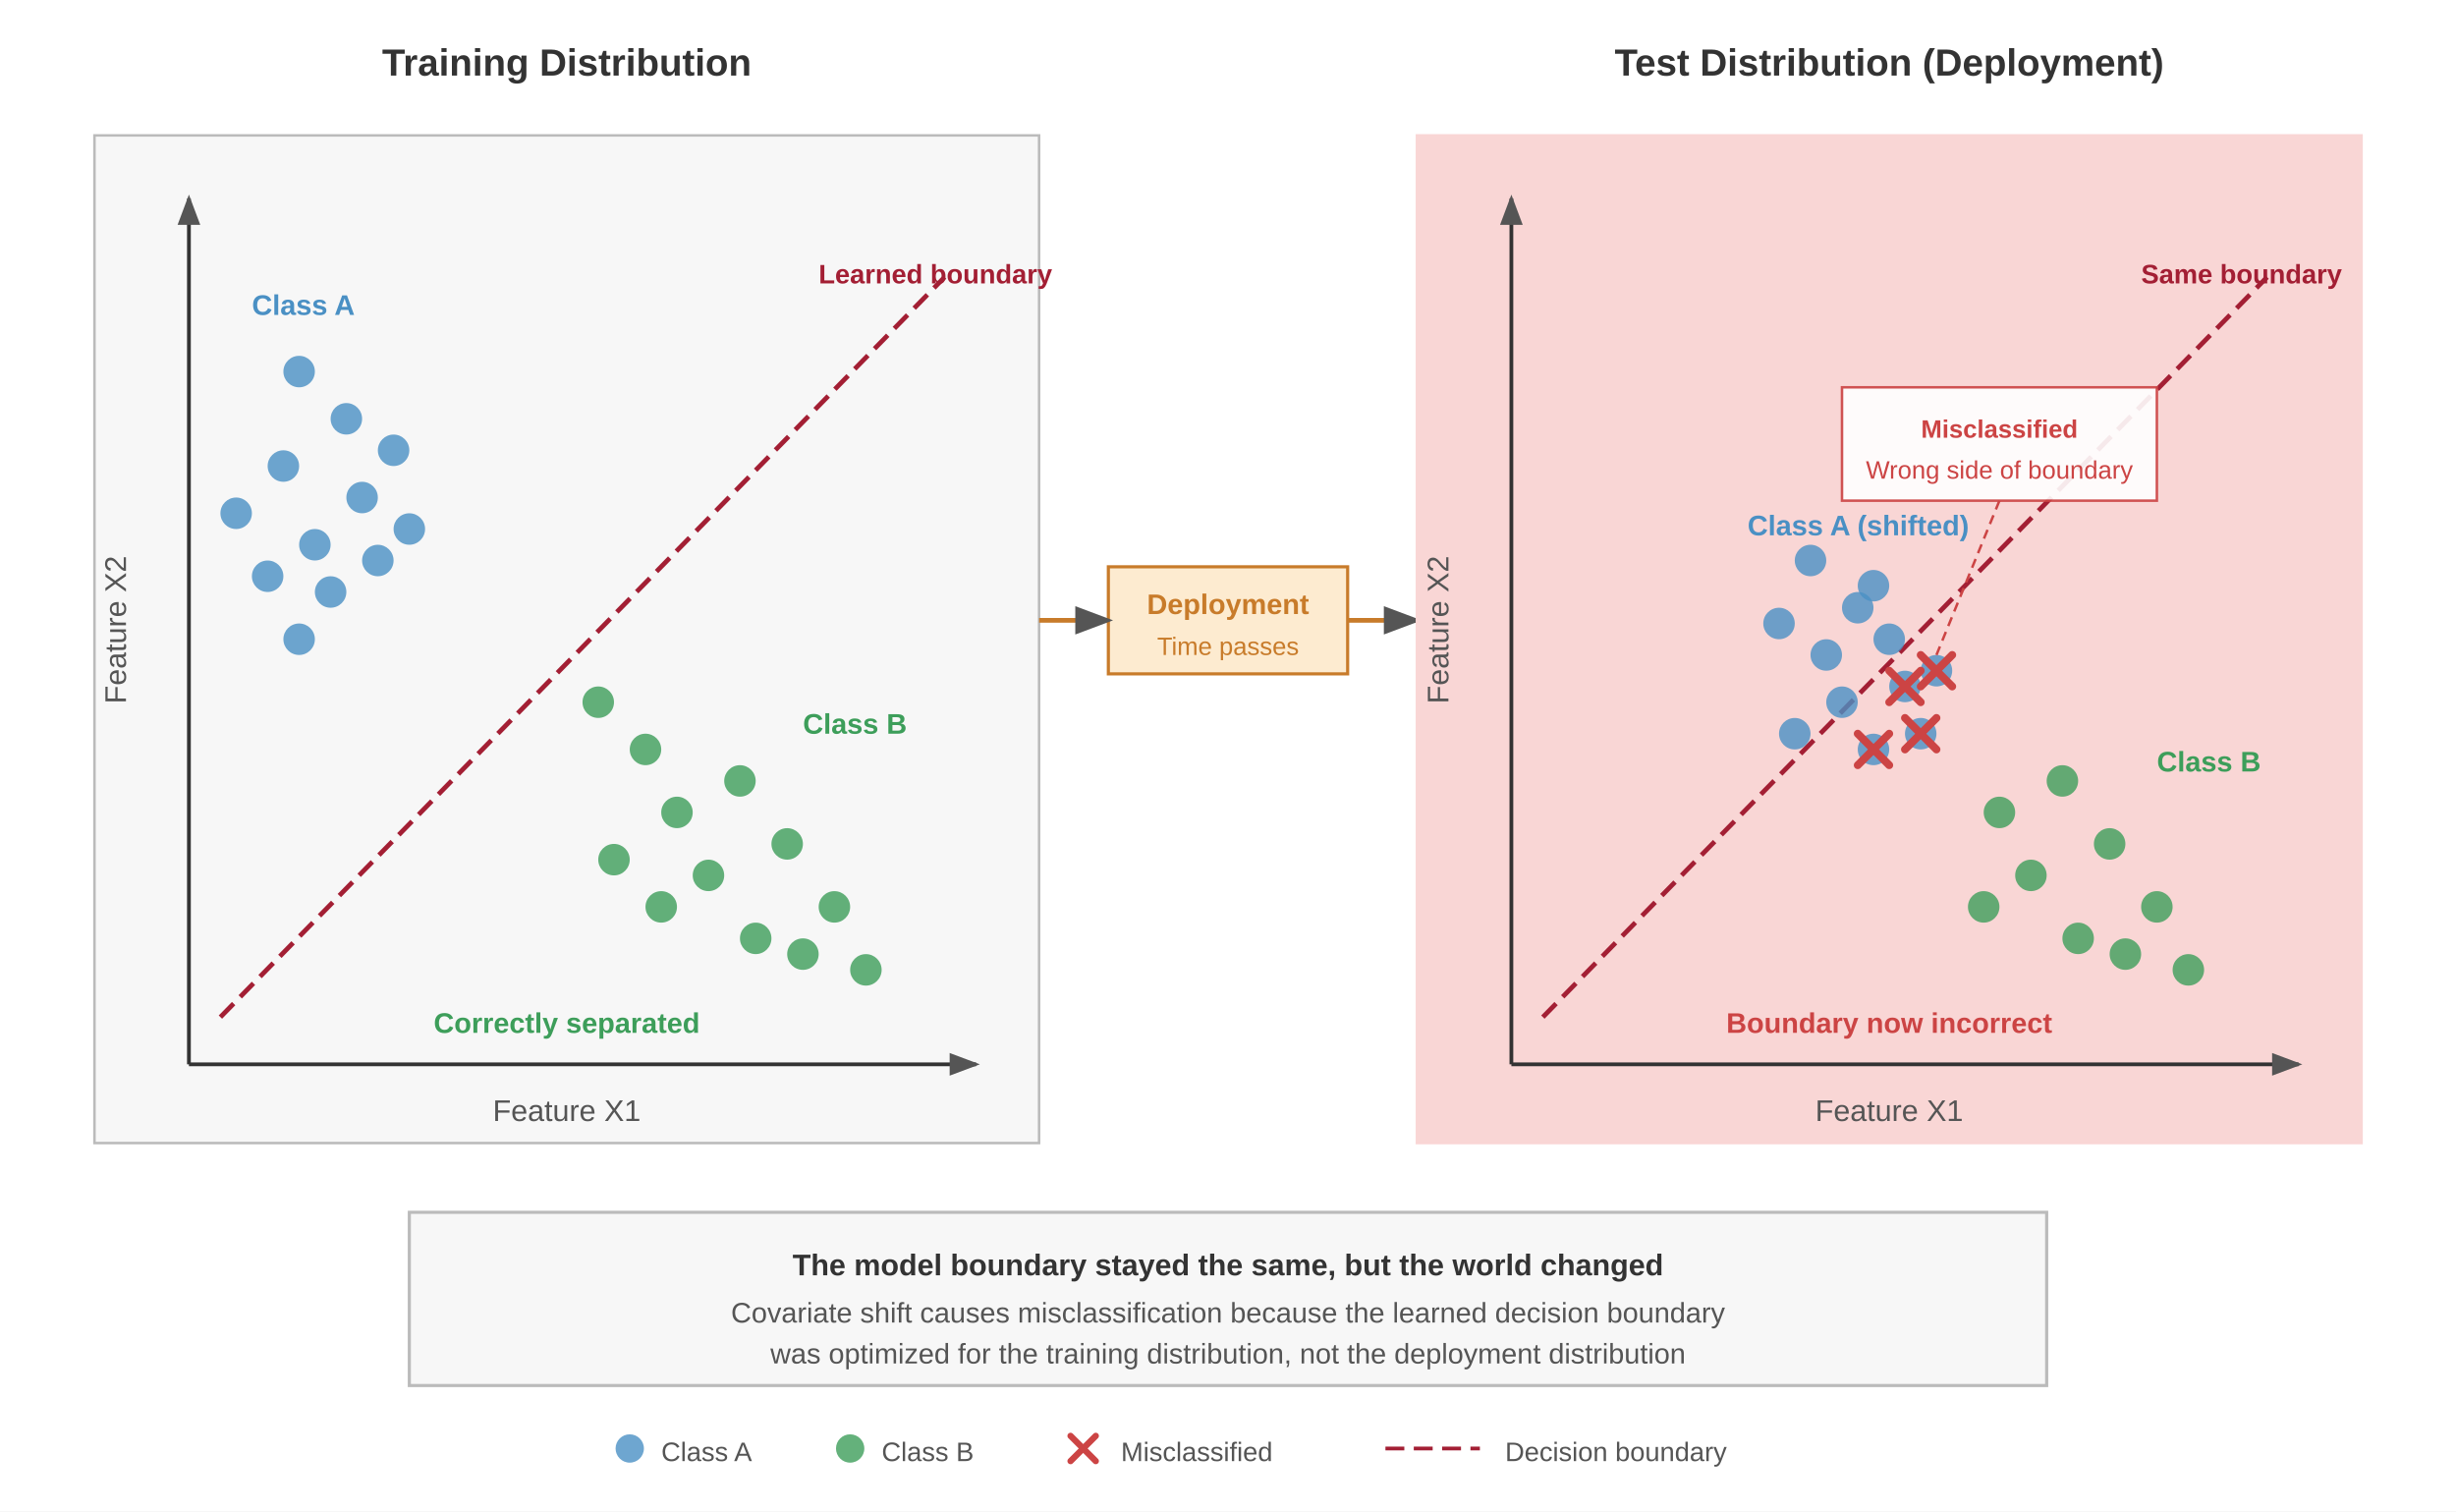
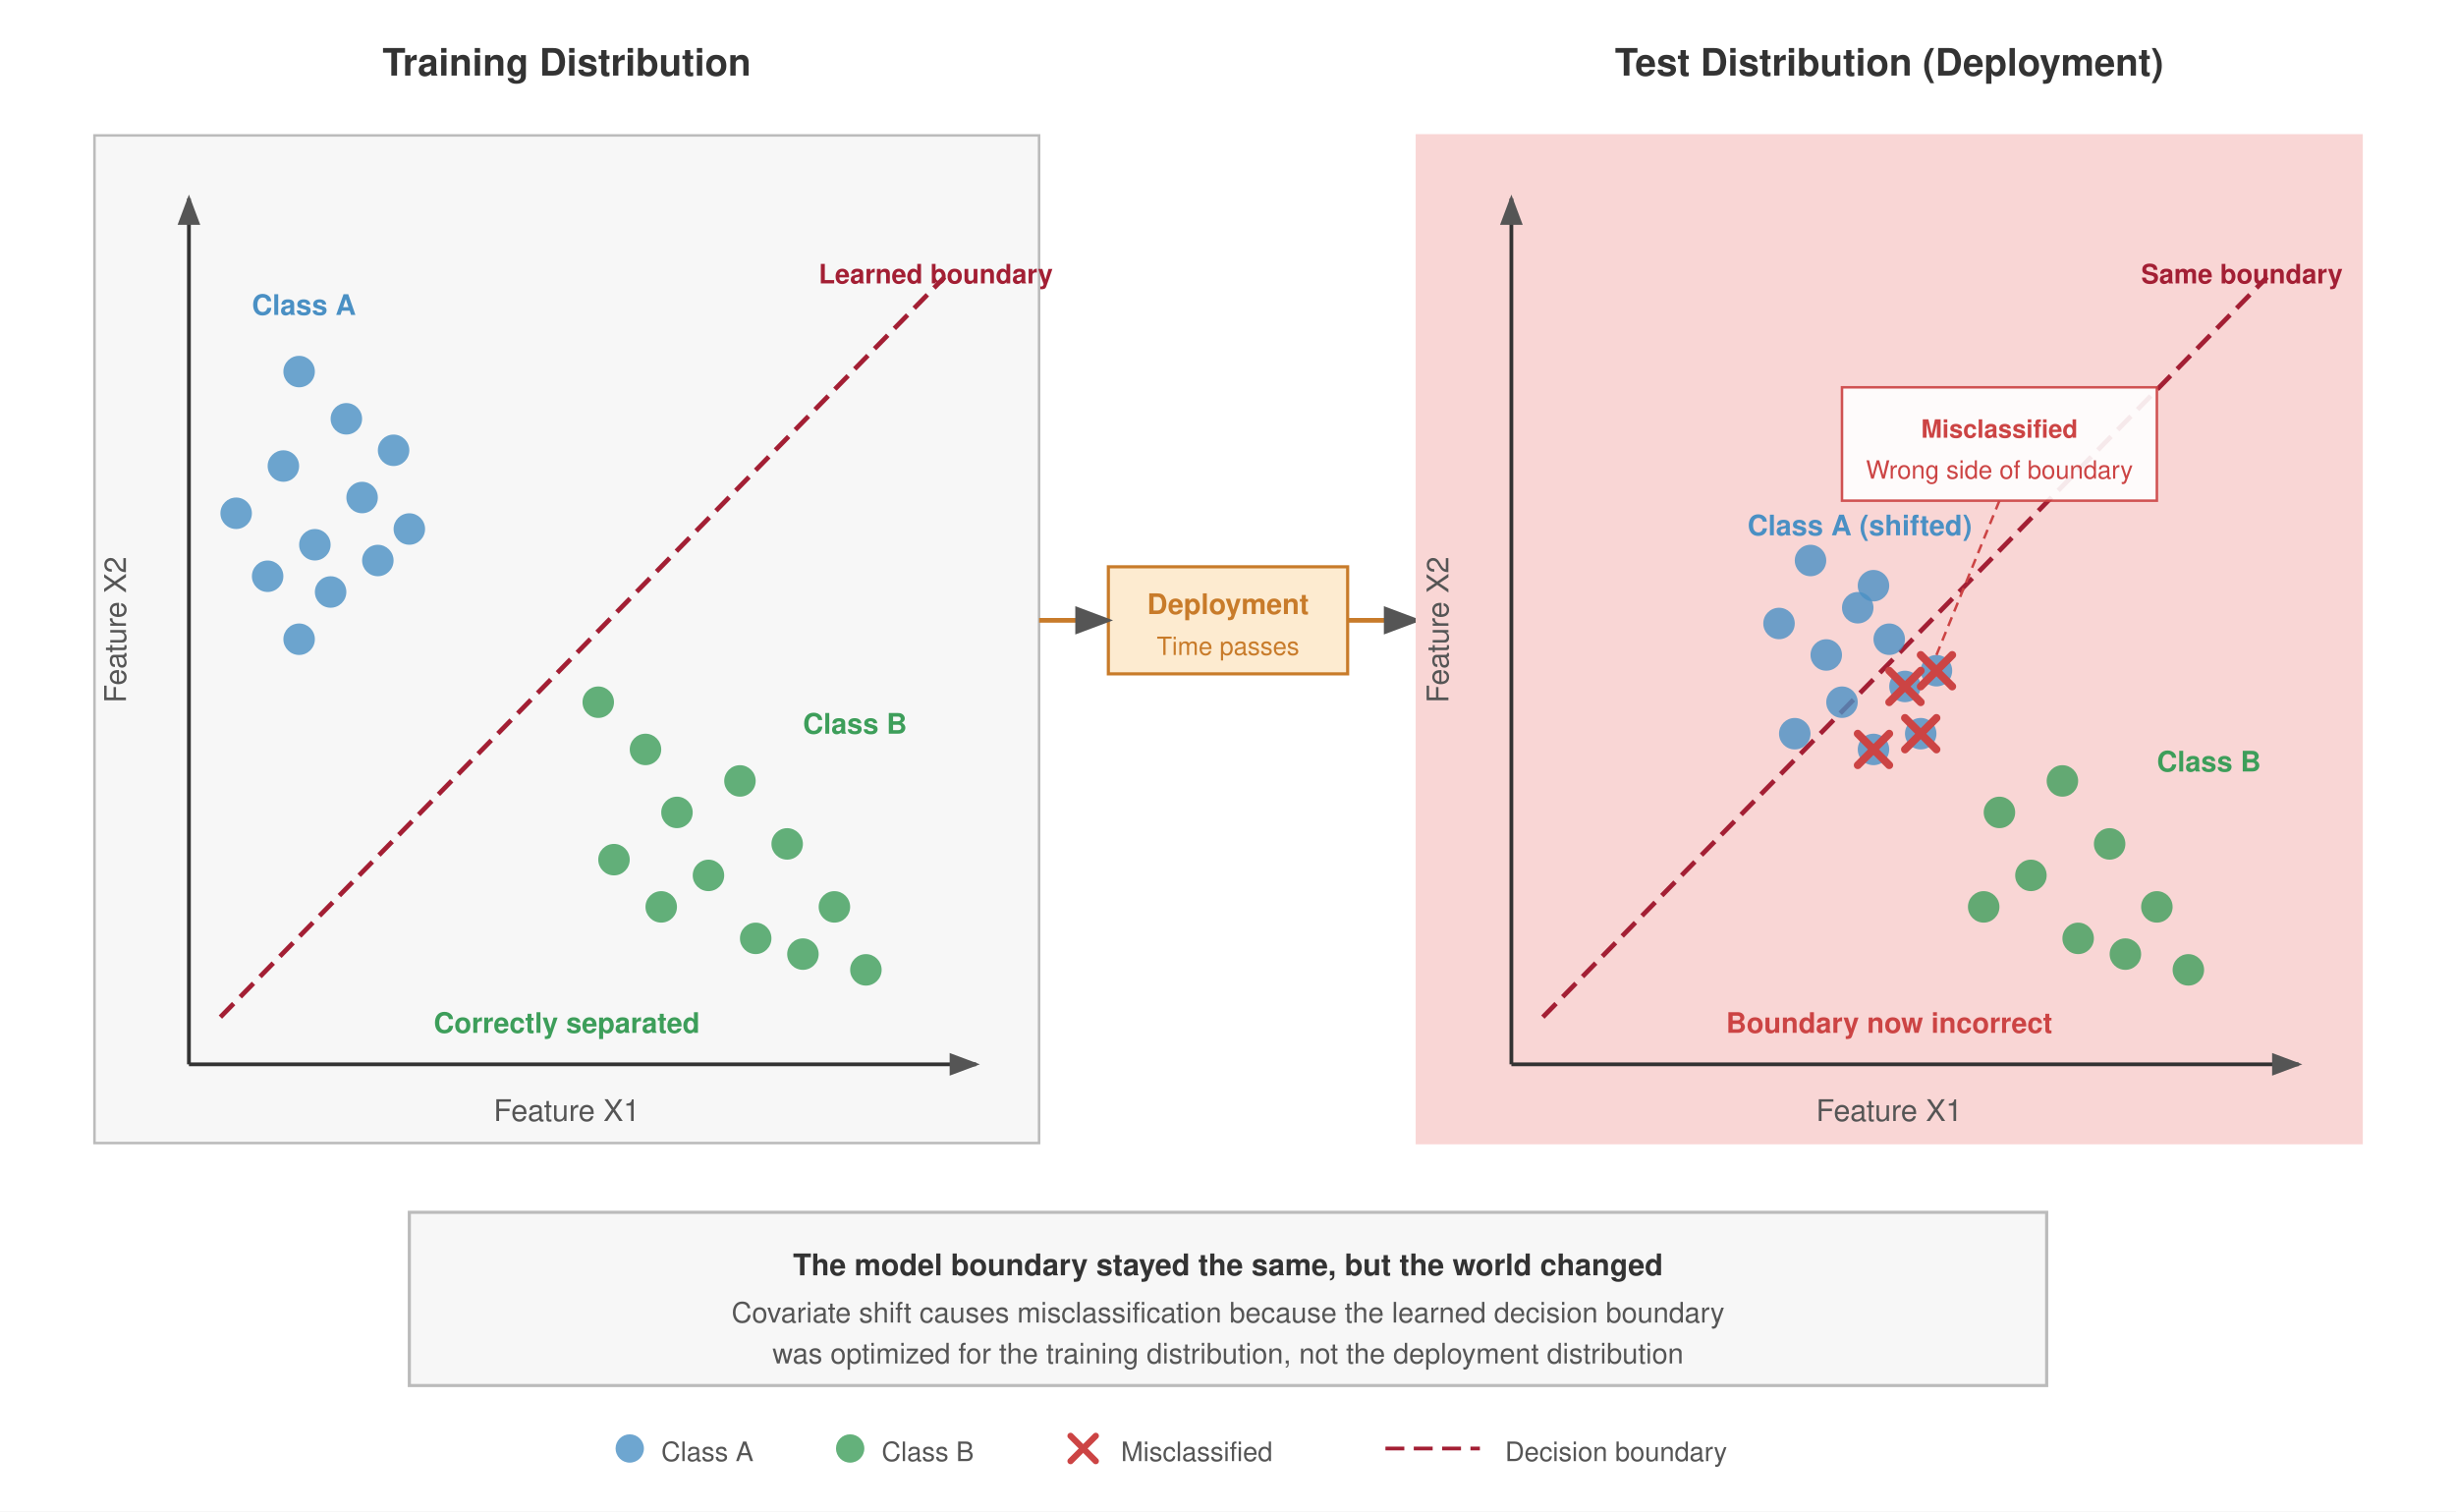
- <svg xmlns="http://www.w3.org/2000/svg" font-family="Arial, Helvetica, sans-serif" viewBox="0 0 780 480">
+ <svg xmlns="http://www.w3.org/2000/svg" font-family="Helvetica Neue, Helvetica, Arial, sans-serif" viewBox="0 0 780 480">
  <rect width="780" height="480" fill="#fff" />
  <defs>
    <marker id="arrow" markerWidth="8" markerHeight="6" refX="7" refY="3" orient="auto">
      <path d="M0,0 L8,3 L0,6 Z" fill="#555" />
    </marker>
  </defs>
  <text x="180" y="24" text-anchor="middle" font-size="12" font-weight="700" fill="#333">Training Distribution</text>
  <text x="600" y="24" text-anchor="middle" font-size="12" font-weight="700" fill="#333">Test Distribution (Deployment)</text>
  <g transform="translate(15, 38)">
    <rect x="15" y="5" width="300" height="320" fill="#f7f7f7" stroke="#bbb" stroke-width="0.8" />
    <line x1="45" y1="300" x2="295" y2="300" stroke="#333" stroke-width="1.2" marker-end="url(#arrow)" />
    <line x1="45" y1="300" x2="45" y2="25" stroke="#333" stroke-width="1.2" marker-end="url(#arrow)" />
    <text x="165" y="318" text-anchor="middle" font-size="9.5" fill="#555">Feature X1</text>
    <text x="25" y="162" text-anchor="middle" font-size="9.5" fill="#555" transform="rotate(-90, 25, 162)">Feature X2</text>
    <line x1="55" y1="285" x2="285" y2="50" stroke="#a31f34" stroke-width="1.5" stroke-dasharray="6,3" />
    <text x="245" y="52" font-size="8.5" fill="#a31f34" font-weight="600">Learned boundary</text>
    <circle cx="80" cy="80" r="5" fill="#4a90c4" opacity="0.8" />
    <circle cx="95" cy="95" r="5" fill="#4a90c4" opacity="0.8" />
    <circle cx="75" cy="110" r="5" fill="#4a90c4" opacity="0.8" />
    <circle cx="100" cy="120" r="5" fill="#4a90c4" opacity="0.8" />
    <circle cx="85" cy="135" r="5" fill="#4a90c4" opacity="0.8" />
    <circle cx="110" cy="105" r="5" fill="#4a90c4" opacity="0.8" />
    <circle cx="90" cy="150" r="5" fill="#4a90c4" opacity="0.8" />
    <circle cx="70" cy="145" r="5" fill="#4a90c4" opacity="0.8" />
    <circle cx="105" cy="140" r="5" fill="#4a90c4" opacity="0.8" />
    <circle cx="115" cy="130" r="5" fill="#4a90c4" opacity="0.8" />
    <circle cx="80" cy="165" r="5" fill="#4a90c4" opacity="0.8" />
    <circle cx="60" cy="125" r="5" fill="#4a90c4" opacity="0.8" />
    <circle cx="175" cy="185" r="5" fill="#3d9e5a" opacity="0.8" />
    <circle cx="190" cy="200" r="5" fill="#3d9e5a" opacity="0.8" />
    <circle cx="200" cy="220" r="5" fill="#3d9e5a" opacity="0.8" />
    <circle cx="210" cy="240" r="5" fill="#3d9e5a" opacity="0.8" />
    <circle cx="220" cy="210" r="5" fill="#3d9e5a" opacity="0.8" />
    <circle cx="235" cy="230" r="5" fill="#3d9e5a" opacity="0.8" />
    <circle cx="195" cy="250" r="5" fill="#3d9e5a" opacity="0.8" />
    <circle cx="250" cy="250" r="5" fill="#3d9e5a" opacity="0.8" />
    <circle cx="240" cy="265" r="5" fill="#3d9e5a" opacity="0.8" />
    <circle cx="225" cy="260" r="5" fill="#3d9e5a" opacity="0.8" />
    <circle cx="260" cy="270" r="5" fill="#3d9e5a" opacity="0.8" />
    <circle cx="180" cy="235" r="5" fill="#3d9e5a" opacity="0.8" />
    <text x="65" y="62" font-size="9" font-weight="600" fill="#4a90c4">Class A</text>
    <text x="240" y="195" font-size="9" font-weight="600" fill="#3d9e5a">Class B</text>
    <text x="165" y="290" text-anchor="middle" font-size="9" fill="#3d9e5a" font-weight="700">Correctly separated</text>
  </g>
  <g transform="translate(352, 180)">
    <rect x="0" y="0" width="76" height="34" fill="#fdebd0" stroke="#c87b2a" stroke-width="1" />
    <text x="38" y="15" text-anchor="middle" font-size="9" font-weight="700" fill="#c87b2a">Deployment</text>
    <text x="38" y="28" text-anchor="middle" font-size="8" fill="#c87b2a">Time passes</text>
    <line x1="-22" y1="17" x2="0" y2="17" stroke="#c87b2a" stroke-width="1.5" marker-end="url(#arrow)" />
    <line x1="76" y1="17" x2="98" y2="17" stroke="#c87b2a" stroke-width="1.5" marker-end="url(#arrow)" />
  </g>
  <g transform="translate(435, 38)">
    <rect x="15" y="5" width="300" height="320" fill="#f9d6d5" stroke="#f9d6d5" stroke-width="0.8" />
    <line x1="45" y1="300" x2="295" y2="300" stroke="#333" stroke-width="1.2" marker-end="url(#arrow)" />
    <line x1="45" y1="300" x2="45" y2="25" stroke="#333" stroke-width="1.2" marker-end="url(#arrow)" />
    <text x="165" y="318" text-anchor="middle" font-size="9.5" fill="#555">Feature X1</text>
    <text x="25" y="162" text-anchor="middle" font-size="9.5" fill="#555" transform="rotate(-90, 25, 162)">Feature X2</text>
    <line x1="55" y1="285" x2="285" y2="50" stroke="#a31f34" stroke-width="1.5" stroke-dasharray="6,3" />
    <text x="245" y="52" font-size="8.5" fill="#a31f34" font-weight="600">Same boundary</text>
    <circle cx="140" cy="140" r="5" fill="#4a90c4" opacity="0.8" />
    <circle cx="155" cy="155" r="5" fill="#4a90c4" opacity="0.8" />
    <circle cx="145" cy="170" r="5" fill="#4a90c4" opacity="0.8" />
    <circle cx="165" cy="165" r="5" fill="#4a90c4" opacity="0.8" />
    <circle cx="150" cy="185" r="5" fill="#4a90c4" opacity="0.8" />
    <circle cx="170" cy="180" r="5" fill="#4a90c4" opacity="0.8" />
    <circle cx="135" cy="195" r="5" fill="#4a90c4" opacity="0.8" />
    <circle cx="160" cy="200" r="5" fill="#4a90c4" opacity="0.8" />
    <circle cx="175" cy="195" r="5" fill="#4a90c4" opacity="0.8" />
    <circle cx="180" cy="175" r="5" fill="#4a90c4" opacity="0.8" />
    <circle cx="130" cy="160" r="5" fill="#4a90c4" opacity="0.8" />
    <circle cx="160" cy="148" r="5" fill="#4a90c4" opacity="0.8" />
    <circle cx="200" cy="220" r="5" fill="#3d9e5a" opacity="0.8" />
    <circle cx="210" cy="240" r="5" fill="#3d9e5a" opacity="0.8" />
    <circle cx="220" cy="210" r="5" fill="#3d9e5a" opacity="0.8" />
    <circle cx="235" cy="230" r="5" fill="#3d9e5a" opacity="0.8" />
    <circle cx="195" cy="250" r="5" fill="#3d9e5a" opacity="0.8" />
    <circle cx="250" cy="250" r="5" fill="#3d9e5a" opacity="0.8" />
    <circle cx="240" cy="265" r="5" fill="#3d9e5a" opacity="0.8" />
    <circle cx="225" cy="260" r="5" fill="#3d9e5a" opacity="0.8" />
    <circle cx="260" cy="270" r="5" fill="#3d9e5a" opacity="0.8" />
    <line x1="165" y1="175" x2="175" y2="185" stroke="#c44" stroke-width="2.5" stroke-linecap="round" />
    <line x1="175" y1="175" x2="165" y2="185" stroke="#c44" stroke-width="2.5" stroke-linecap="round" />
    <line x1="155" y1="195" x2="165" y2="205" stroke="#c44" stroke-width="2.5" stroke-linecap="round" />
    <line x1="165" y1="195" x2="155" y2="205" stroke="#c44" stroke-width="2.5" stroke-linecap="round" />
    <line x1="170" y1="190" x2="180" y2="200" stroke="#c44" stroke-width="2.5" stroke-linecap="round" />
    <line x1="180" y1="190" x2="170" y2="200" stroke="#c44" stroke-width="2.5" stroke-linecap="round" />
    <line x1="175" y1="170" x2="185" y2="180" stroke="#c44" stroke-width="2.5" stroke-linecap="round" />
    <line x1="185" y1="170" x2="175" y2="180" stroke="#c44" stroke-width="2.5" stroke-linecap="round" />
    <text x="120" y="132" font-size="9" font-weight="600" fill="#4a90c4">Class A (shifted)</text>
    <text x="250" y="207" font-size="9" font-weight="600" fill="#3d9e5a">Class B</text>
    <rect x="150" y="85" width="100" height="36" fill="#fff" stroke="#c44" stroke-width="0.8" opacity="0.9" />
    <text x="200" y="101" text-anchor="middle" font-size="8" fill="#c44" font-weight="600">Misclassified</text>
    <text x="200" y="114" text-anchor="middle" font-size="8" fill="#c44">Wrong side of boundary</text>
    <line x1="200" y1="121" x2="180" y2="170" stroke="#c44" stroke-width="0.8" stroke-dasharray="3,2" />
    <text x="165" y="290" text-anchor="middle" font-size="9" fill="#c44" font-weight="700">Boundary now incorrect</text>
  </g>
  <rect x="130" y="385" width="520" height="55" fill="#f7f7f7" stroke="#bbb" stroke-width="1" />
  <text x="390" y="405" text-anchor="middle" font-size="9.5" font-weight="600" fill="#333">The model boundary stayed the same, but the world changed</text>
  <text x="390" y="420" text-anchor="middle" font-size="9" fill="#555">Covariate shift causes misclassification because the learned decision boundary</text>
  <text x="390" y="433" text-anchor="middle" font-size="9" fill="#555">was optimized for the training distribution, not the deployment distribution</text>
  <g transform="translate(200, 460)">
    <circle cx="0" cy="0" r="4.5" fill="#4a90c4" opacity="0.8" />
    <text x="10" y="4" font-size="8.5" fill="#555">Class A</text>
    <circle cx="70" cy="0" r="4.5" fill="#3d9e5a" opacity="0.8" />
    <text x="80" y="4" font-size="8.5" fill="#555">Class B</text>
    <line x1="140" y1="-4" x2="148" y2="4" stroke="#c44" stroke-width="2" stroke-linecap="round" />
    <line x1="148" y1="-4" x2="140" y2="4" stroke="#c44" stroke-width="2" stroke-linecap="round" />
    <text x="156" y="4" font-size="8.5" fill="#555">Misclassified</text>
    <line x1="240" y1="0" x2="270" y2="0" stroke="#a31f34" stroke-width="1.2" stroke-dasharray="6,3" />
    <text x="278" y="4" font-size="8.5" fill="#555">Decision boundary</text>
  </g>
</svg>
